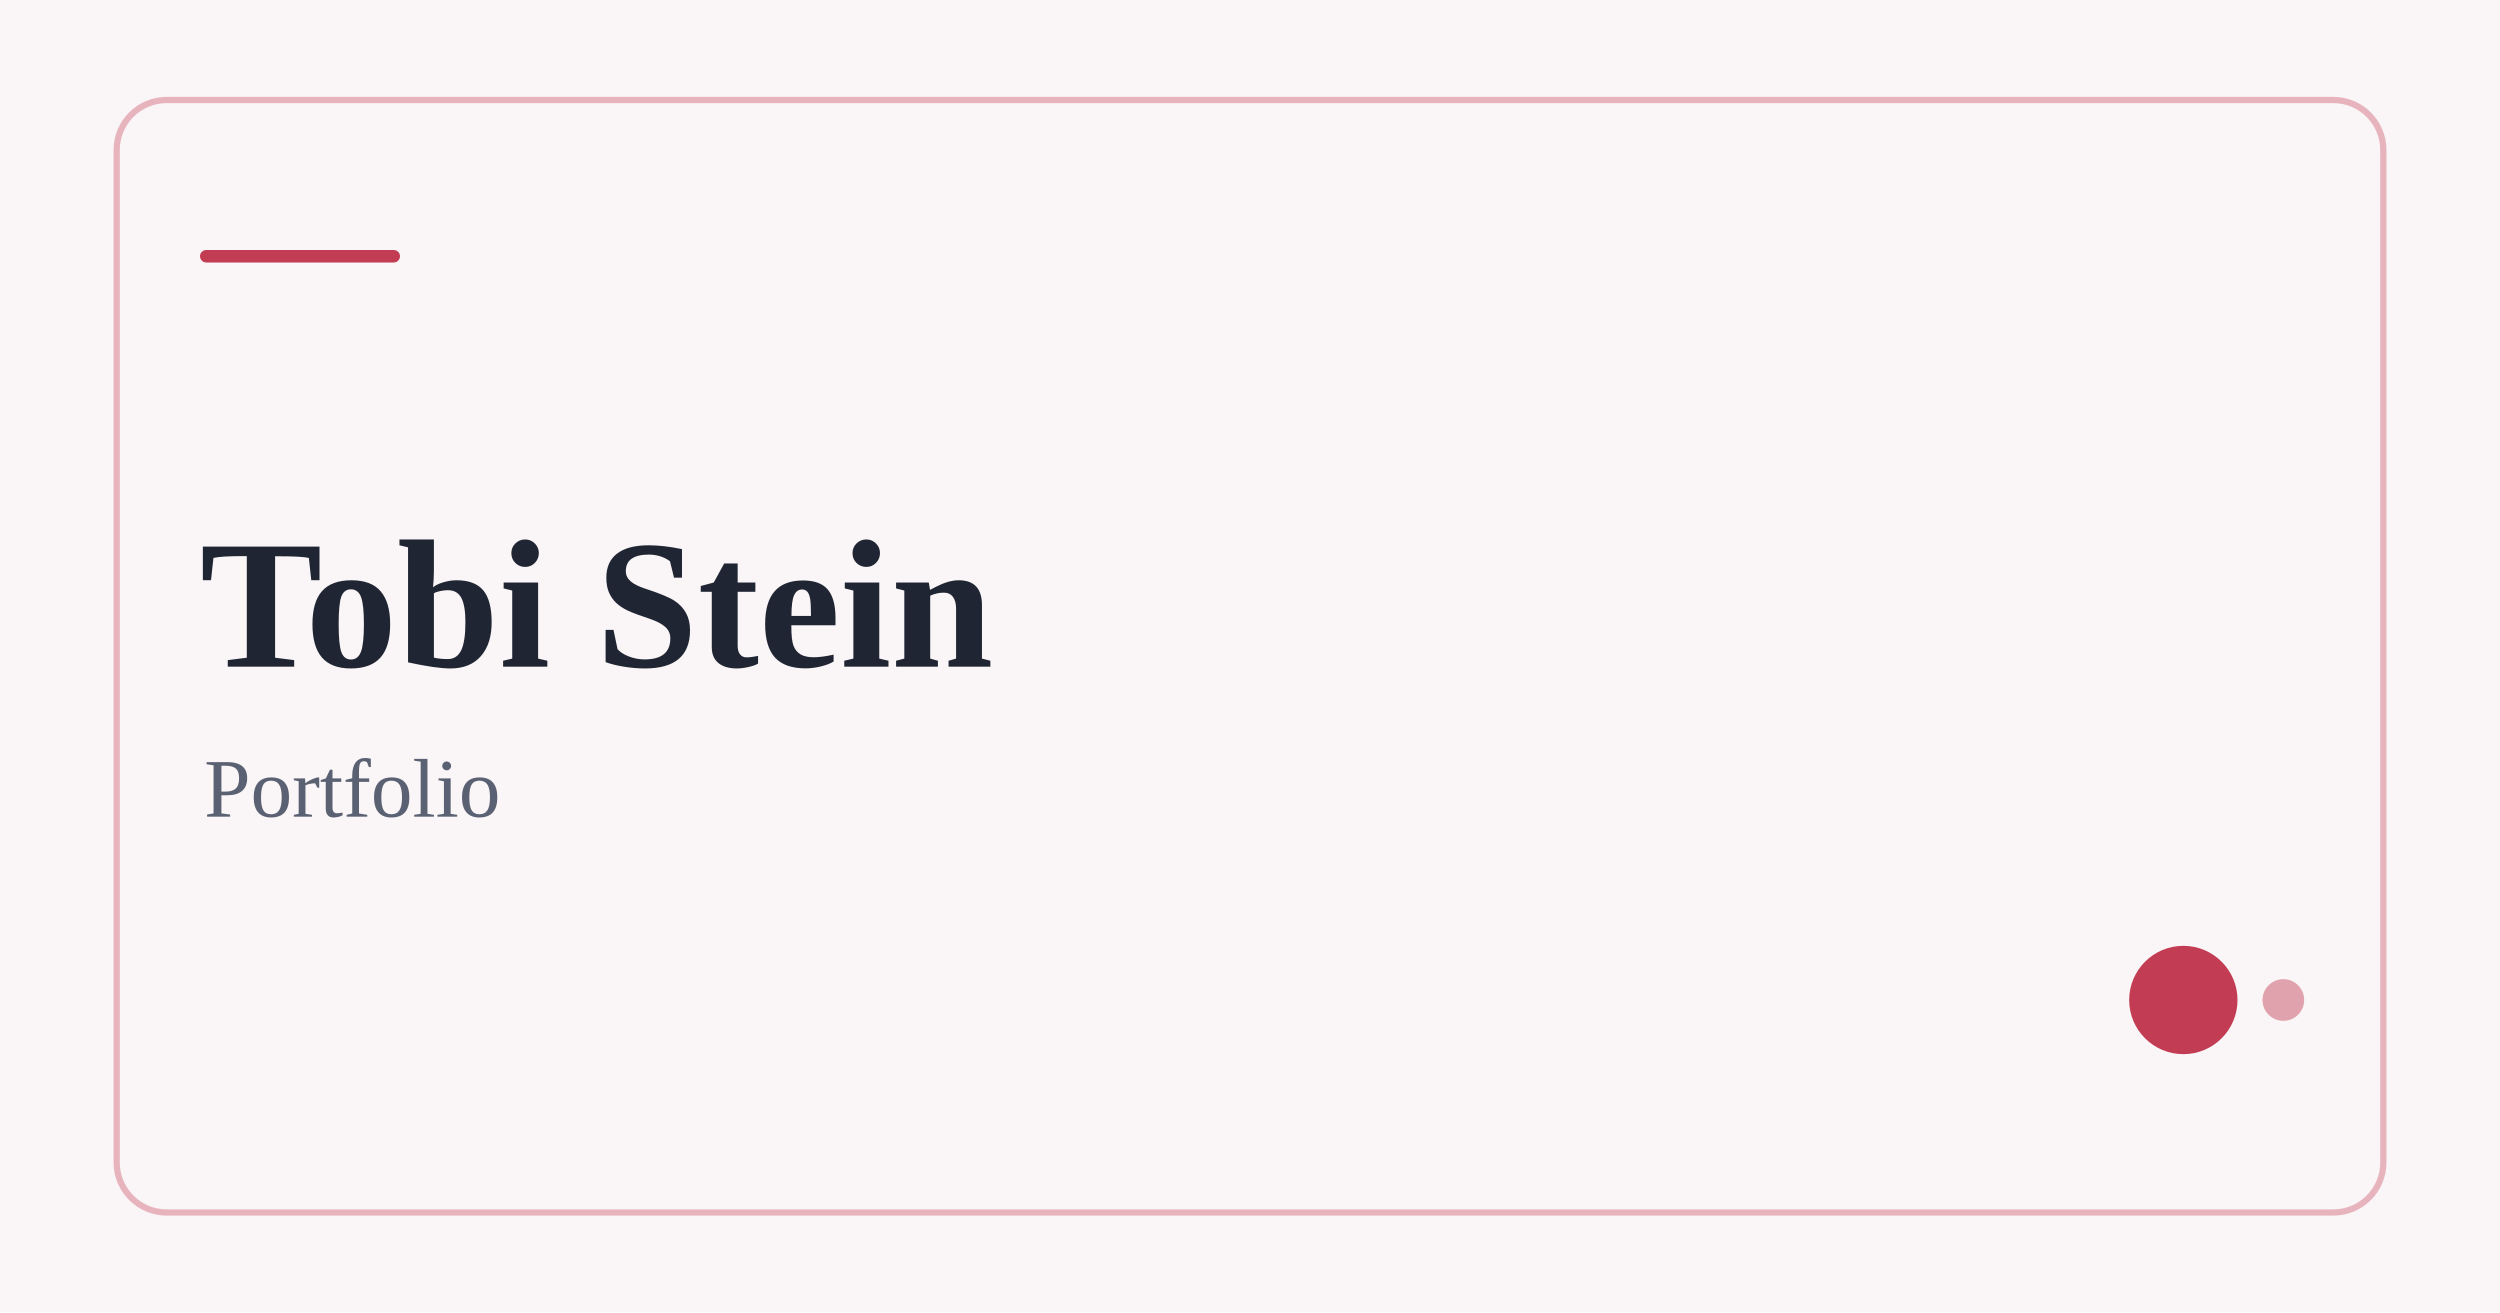
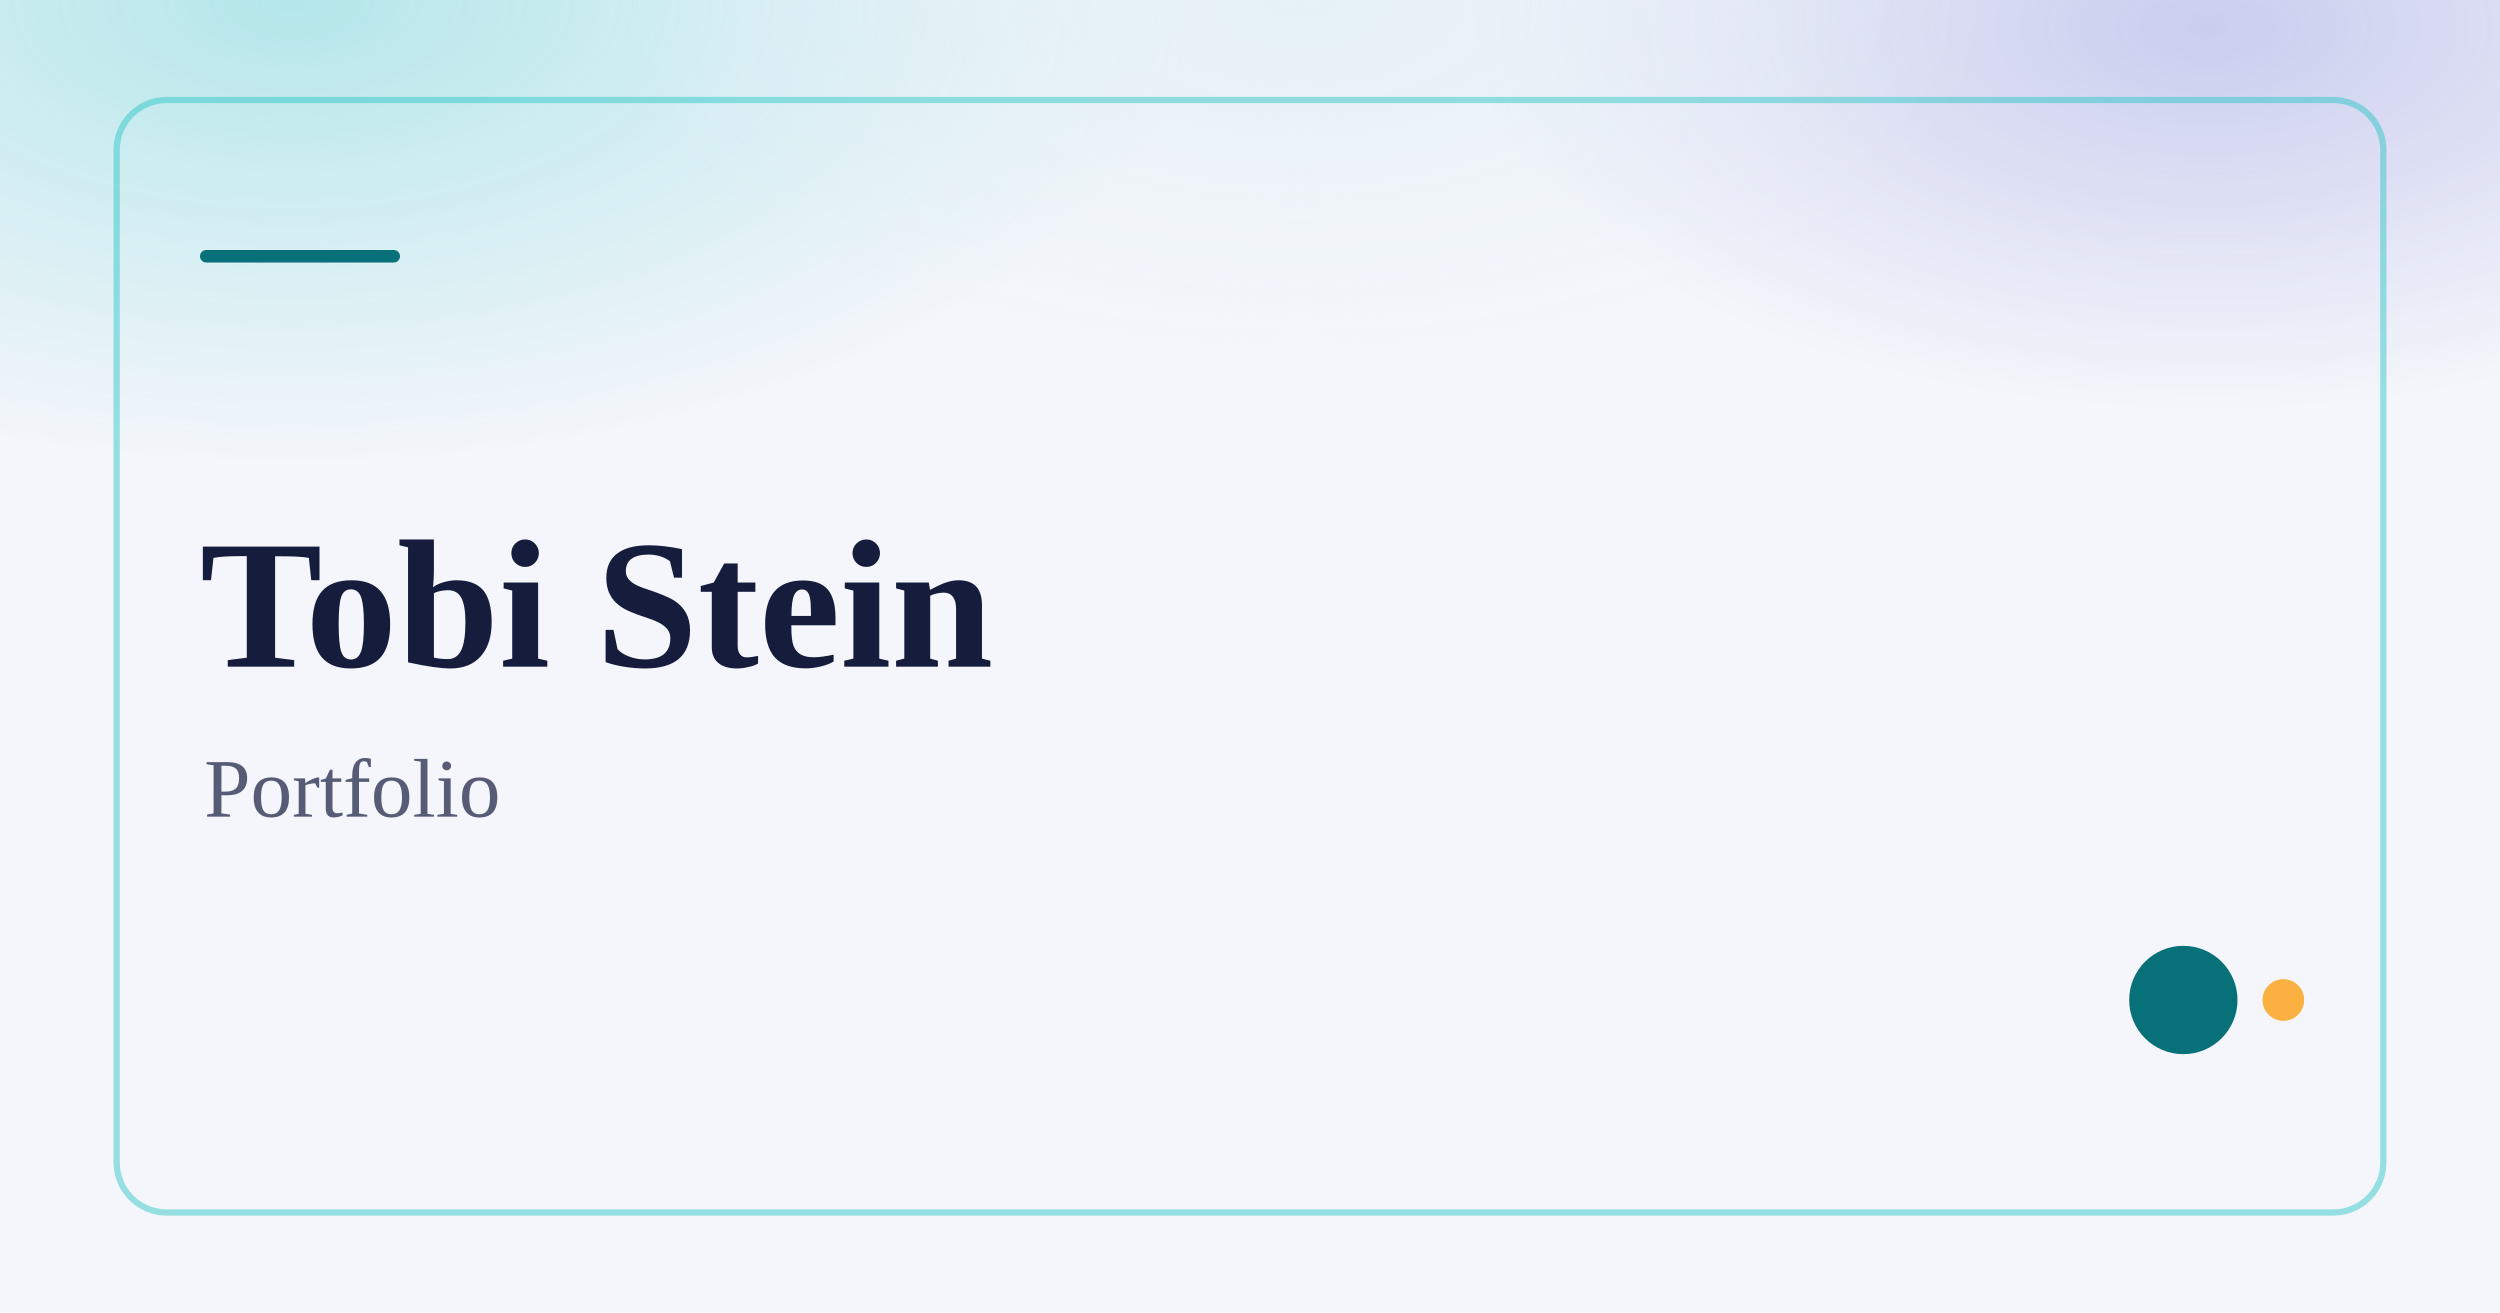
<svg xmlns="http://www.w3.org/2000/svg" width="1200" height="630" viewBox="0 0 1200 630">
-   <rect width="1200" height="630" fill="#faf5f6" />
-   <rect x="56" y="48" width="1088" height="534" rx="24" fill="none" stroke="#c23d53" stroke-opacity="0.35" stroke-width="3" />
-   <rect x="96" y="120" width="96" height="6" rx="3" fill="#c23d53" />
-   <text x="96" y="320" font-family="Georgia, 'Times New Roman', serif" font-size="88" font-weight="600" fill="#1f2533">Tobi Stein</text>
-   <text x="98" y="392" font-family="Georgia, 'Times New Roman', serif" font-size="40" fill="#5a6172">Portfolio</text>
-   <circle cx="1048" cy="480" r="26" fill="#c23d53" />
-   <circle cx="1096" cy="480" r="10" fill="#c23d53" fill-opacity="0.45" />
+   <defs>
+     <radialGradient id="halo-left" cx="0.12" cy="0" r="0.55">
+       <stop offset="0" stop-color="#22c3c3" stop-opacity="0.30" />
+       <stop offset="0.65" stop-color="#22c3c3" stop-opacity="0" />
+     </radialGradient>
+     <radialGradient id="halo-right" cx="0.88" cy="0.02" r="0.45">
+       <stop offset="0" stop-color="#454dc4" stop-opacity="0.24" />
+       <stop offset="0.65" stop-color="#454dc4" stop-opacity="0" />
+     </radialGradient>
+     <radialGradient id="halo-center" cx="0.52" cy="0" r="0.38">
+       <stop offset="0" stop-color="#e0eff5" stop-opacity="0.7" />
+       <stop offset="0.72" stop-color="#e0eff5" stop-opacity="0" />
+     </radialGradient>
+   </defs>
+   <rect width="1200" height="630" fill="#f4f6fb" />
+   <rect width="1200" height="630" fill="url(#halo-left)" />
+   <rect width="1200" height="630" fill="url(#halo-right)" />
+   <rect width="1200" height="630" fill="url(#halo-center)" />
+   <rect x="56" y="48" width="1088" height="534" rx="24" fill="none" stroke="#22c3c3" stroke-opacity="0.45" stroke-width="3" />
+   <rect x="96" y="120" width="96" height="6" rx="3" fill="#087078" />
+   <text x="96" y="320" font-family="Georgia, 'Times New Roman', serif" font-size="88" font-weight="600" fill="#151c3c">Tobi Stein</text>
+   <text x="98" y="392" font-family="Georgia, 'Times New Roman', serif" font-size="40" fill="#565c76">Portfolio</text>
+   <circle cx="1048" cy="480" r="26" fill="#087078" />
+   <circle cx="1096" cy="480" r="10" fill="#fab142" />
</svg>
